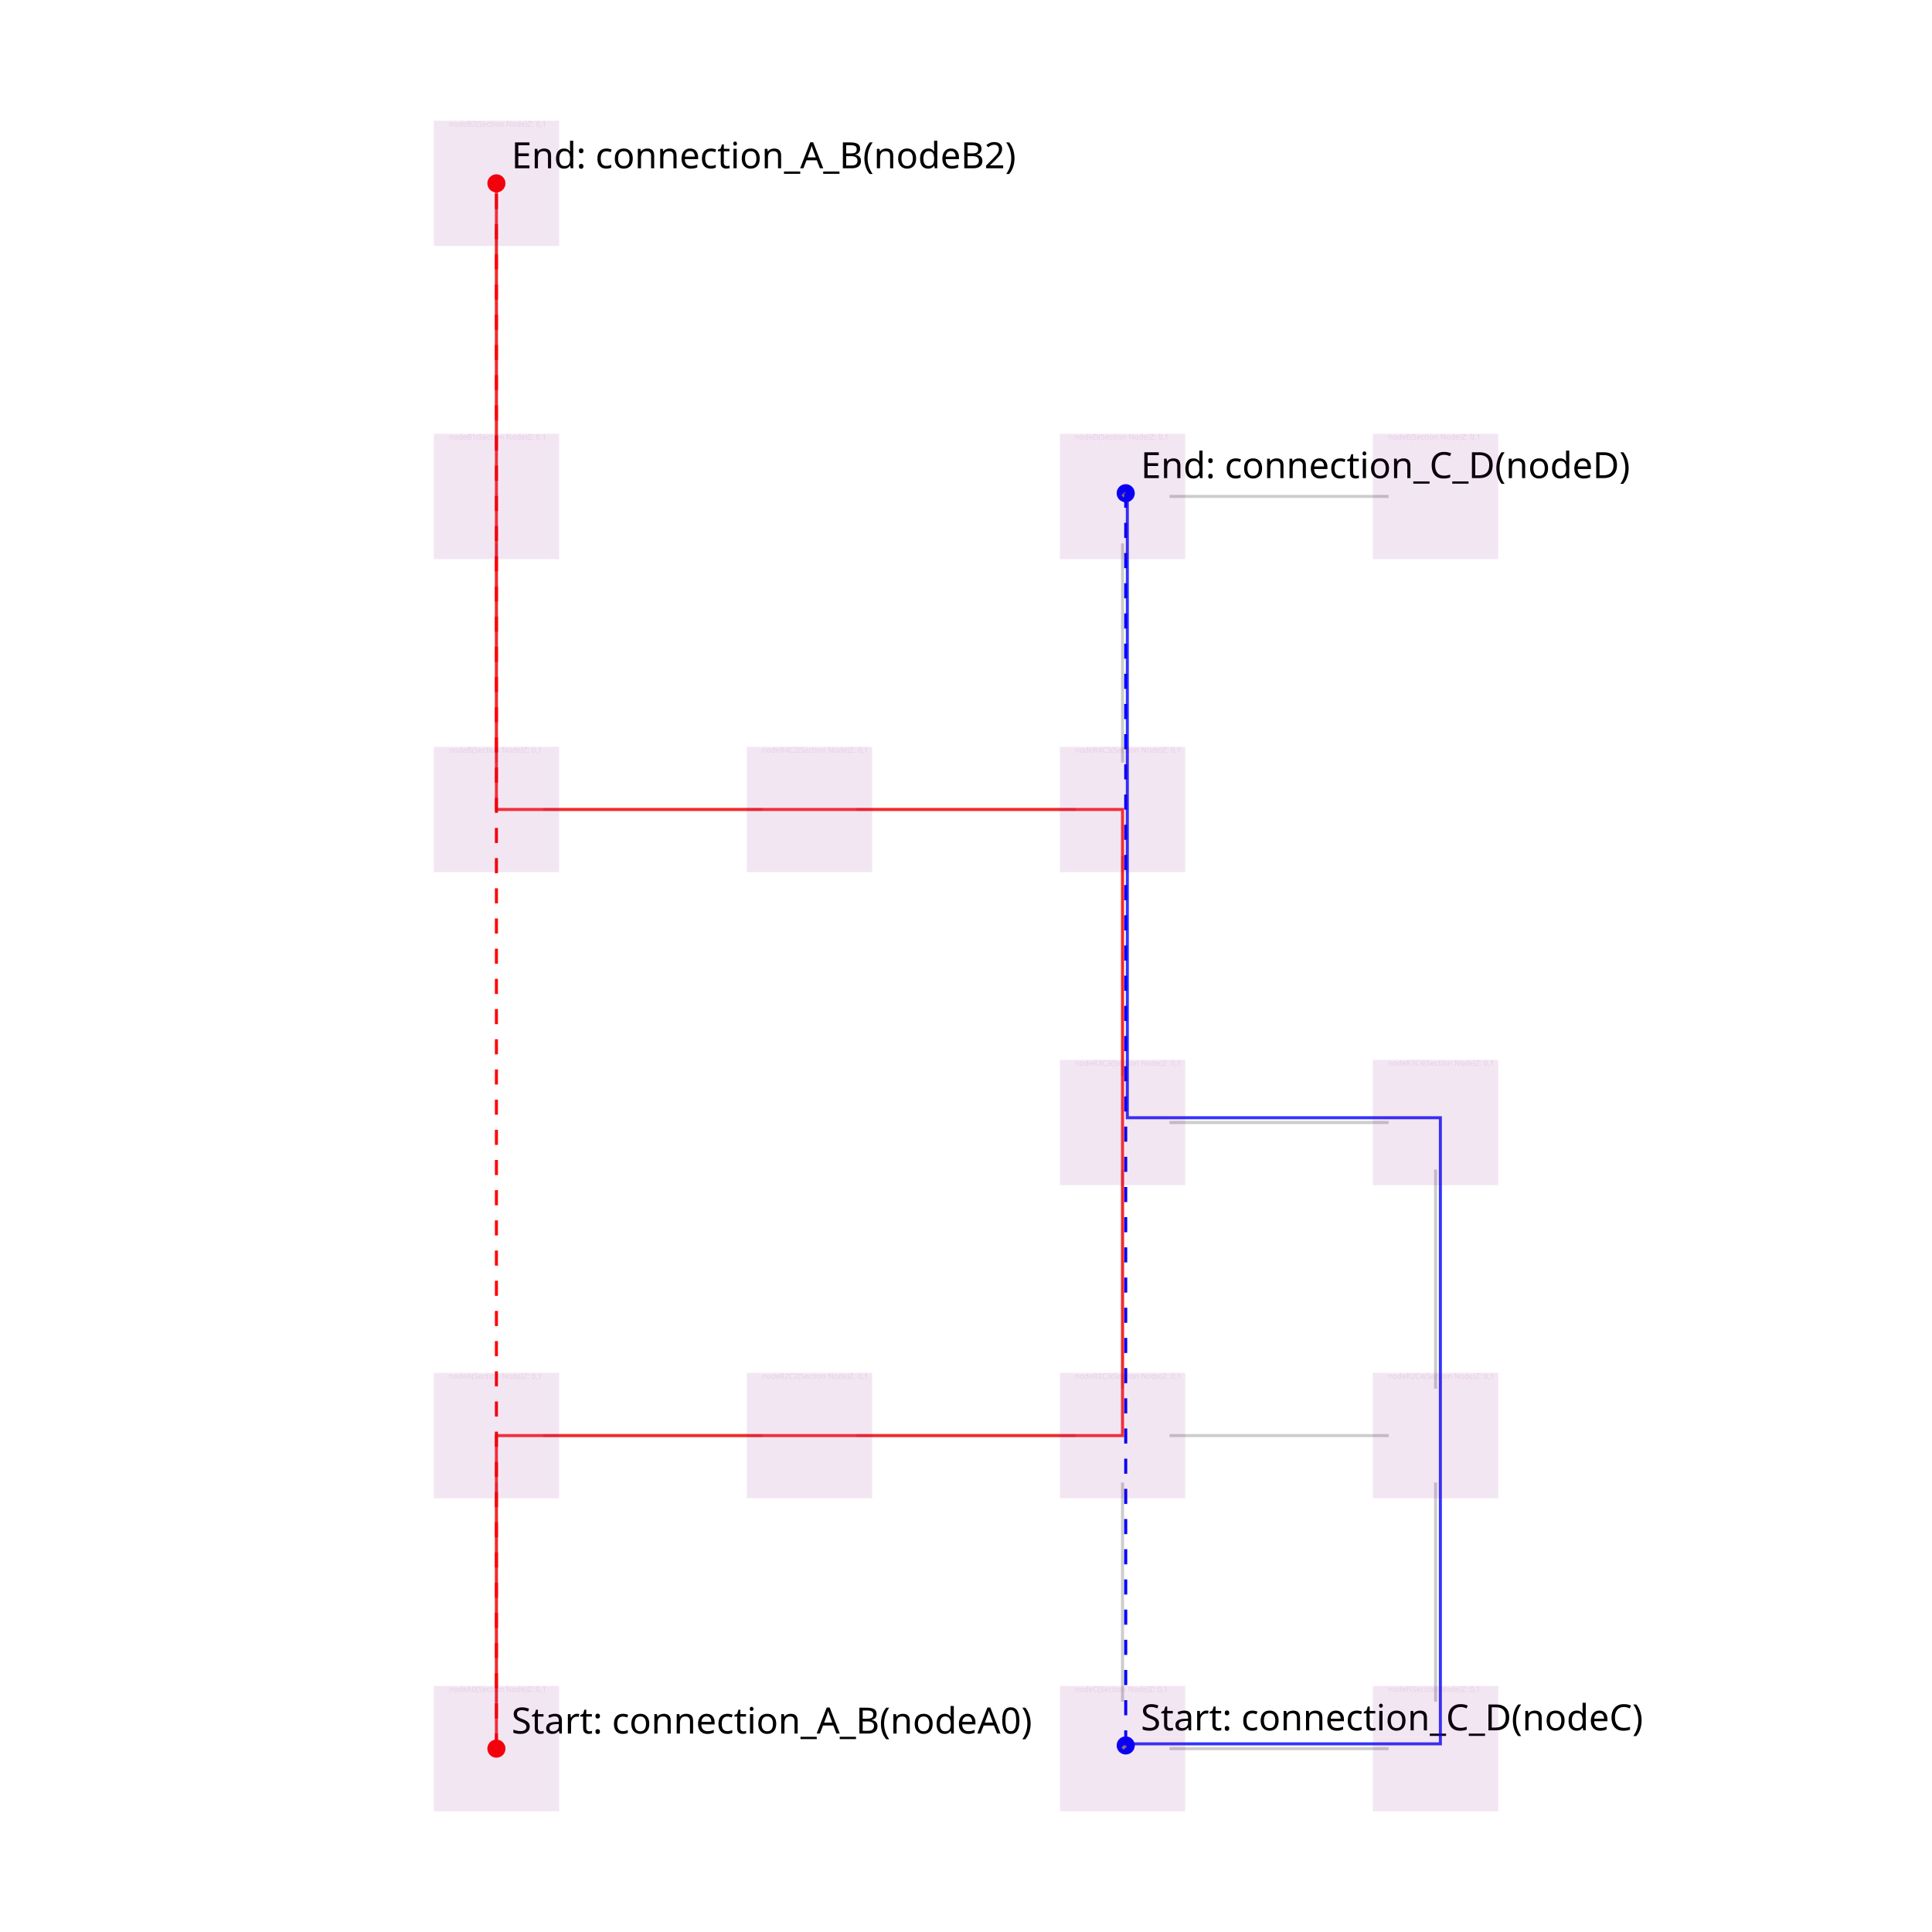
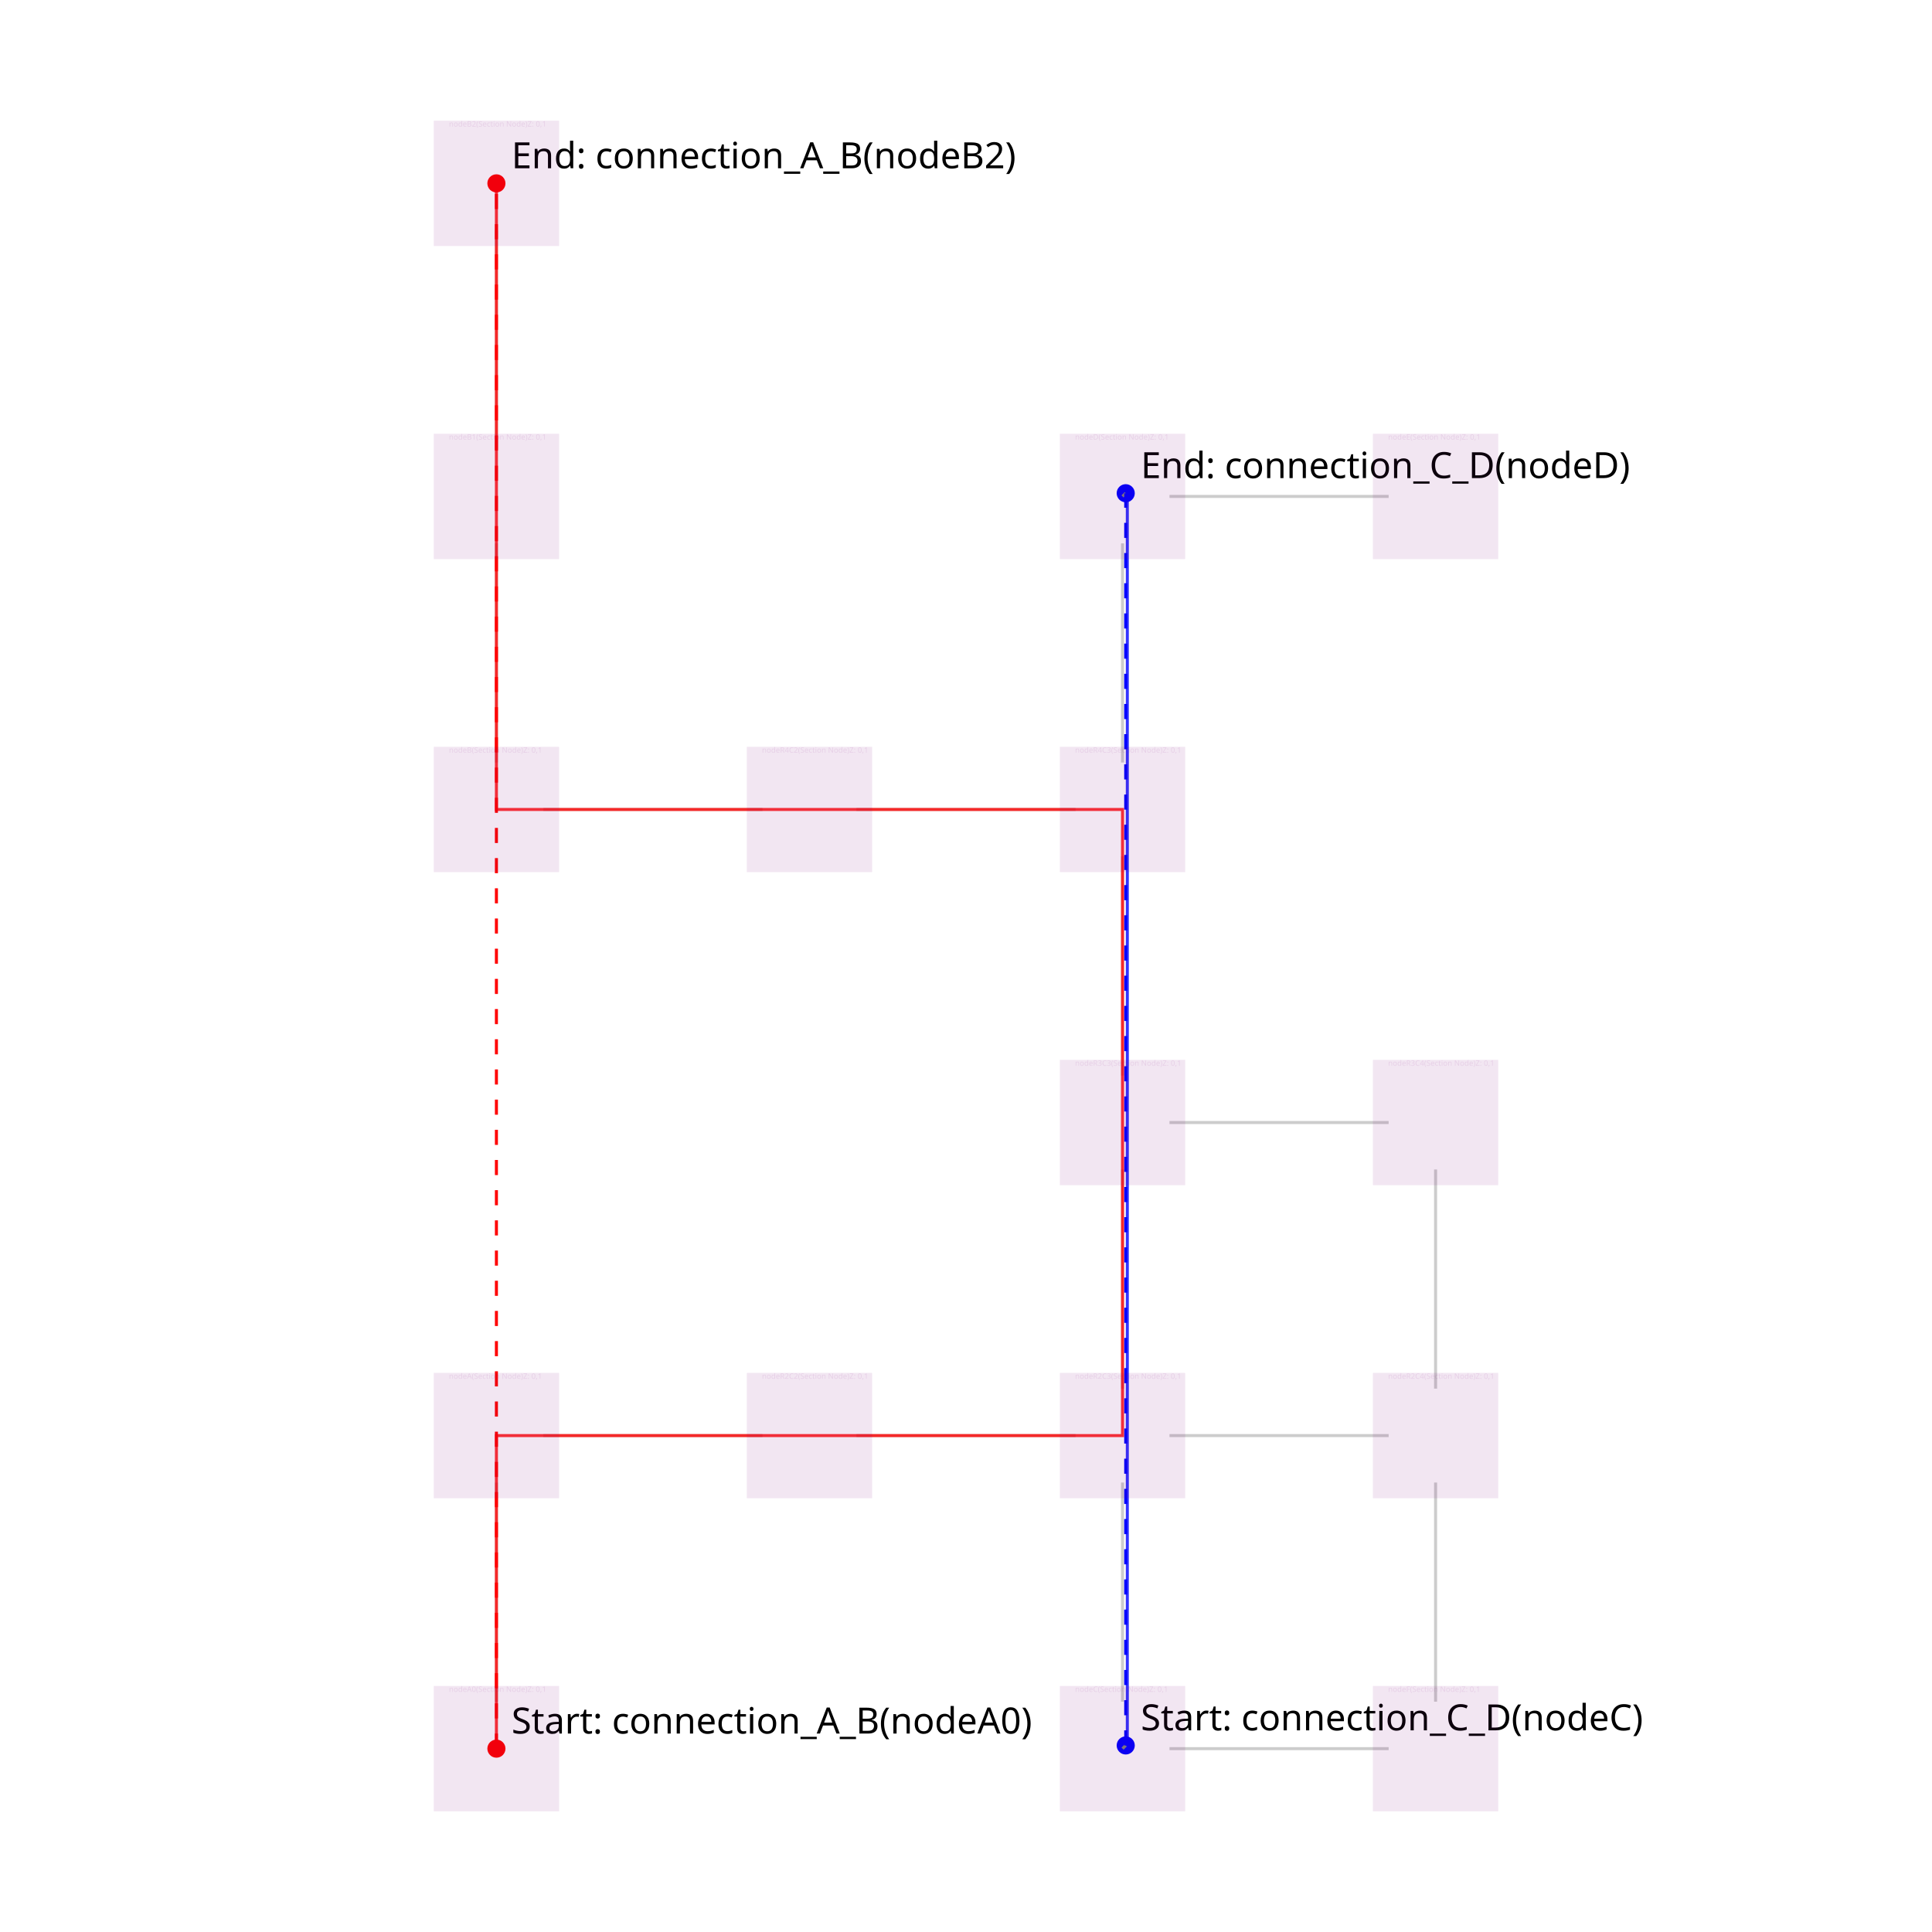
<svg xmlns="http://www.w3.org/2000/svg" width="640" height="640" viewBox="0 0 640 640">
  <rect width="100%" height="100%" fill="white" />
  <g>
    <circle data-type="point" data-label="Start: connection_A_B (nodeA0)" data-x="1" data-y="1" cx="164.444" cy="579.259" r="3" fill="red" />
    <text x="169.444" y="574.259" font-family="sans-serif" font-size="12">Start: connection_A_B
(nodeA0)</text>
  </g>
  <g>
    <circle data-type="point" data-label="End: connection_A_B (nodeB2)" data-x="1" data-y="11" cx="164.444" cy="60.741" r="3" fill="red" />
    <text x="169.444" y="55.741" font-family="sans-serif" font-size="12">End: connection_A_B
(nodeB2)</text>
  </g>
  <g>
    <circle data-type="point" data-label="Start: connection_C_D (nodeC)" data-x="5.0204" data-y="1.0204" cx="372.91" cy="578.201" r="3" fill="blue" />
    <text x="377.91" y="573.201" font-family="sans-serif" font-size="12">Start: connection_C_D
(nodeC)</text>
  </g>
  <g>
    <circle data-type="point" data-label="End: connection_C_D (nodeD)" data-x="5.0204" data-y="9.0204" cx="372.91" cy="163.387" r="3" fill="blue" />
    <text x="377.91" y="158.387" font-family="sans-serif" font-size="12">End: connection_C_D
(nodeD)</text>
  </g>
  <g>
    <polyline data-points="1,1.3 1,2.7" data-type="line" data-label="" points="164.444,563.704 164.444,491.111" fill="none" stroke="rgba(0, 0, 0, 0.2)" stroke-width="1px" />
  </g>
  <g>
    <polyline data-points="5.3,1 6.7,1" data-type="line" data-label="" points="387.407,579.259 460,579.259" fill="none" stroke="rgba(0, 0, 0, 0.2)" stroke-width="1px" />
  </g>
  <g>
    <polyline data-points="7,1.3 7,2.7" data-type="line" data-label="" points="475.556,563.704 475.556,491.111" fill="none" stroke="rgba(0, 0, 0, 0.2)" stroke-width="1px" />
  </g>
  <g>
    <polyline data-points="5,1.3 5,2.7" data-type="line" data-label="" points="371.852,563.704 371.852,491.111" fill="none" stroke="rgba(0, 0, 0, 0.2)" stroke-width="1px" />
  </g>
  <g>
    <polyline data-points="1.3,3 2.7,3" data-type="line" data-label="" points="180,475.556 252.593,475.556" fill="none" stroke="rgba(0, 0, 0, 0.2)" stroke-width="1px" />
  </g>
  <g>
    <polyline data-points="3.3,3 4.7,3" data-type="line" data-label="" points="283.704,475.556 356.296,475.556" fill="none" stroke="rgba(0, 0, 0, 0.2)" stroke-width="1px" />
  </g>
  <g>
    <polyline data-points="5.3,3 6.7,3" data-type="line" data-label="" points="387.407,475.556 460,475.556" fill="none" stroke="rgba(0, 0, 0, 0.2)" stroke-width="1px" />
  </g>
  <g>
    <polyline data-points="5,3.3 5,4.7" data-type="line" data-label="" points="371.852,460 371.852,387.407" fill="none" stroke="rgba(0, 0, 0, 0.2)" stroke-width="1px" />
  </g>
  <g>
    <polyline data-points="7,3.3 7,4.7" data-type="line" data-label="" points="475.556,460 475.556,387.407" fill="none" stroke="rgba(0, 0, 0, 0.2)" stroke-width="1px" />
  </g>
  <g>
    <polyline data-points="5.3,5 6.7,5" data-type="line" data-label="" points="387.407,371.852 460,371.852" fill="none" stroke="rgba(0, 0, 0, 0.2)" stroke-width="1px" />
  </g>
  <g>
    <polyline data-points="5,5.3 5,6.7" data-type="line" data-label="" points="371.852,356.296 371.852,283.704" fill="none" stroke="rgba(0, 0, 0, 0.2)" stroke-width="1px" />
  </g>
  <g>
    <polyline data-points="1.3,7 2.7,7" data-type="line" data-label="" points="180,268.148 252.593,268.148" fill="none" stroke="rgba(0, 0, 0, 0.2)" stroke-width="1px" />
  </g>
  <g>
    <polyline data-points="3.3,7 4.7,7" data-type="line" data-label="" points="283.704,268.148 356.296,268.148" fill="none" stroke="rgba(0, 0, 0, 0.2)" stroke-width="1px" />
  </g>
  <g>
    <polyline data-points="5,7.3 5,8.7" data-type="line" data-label="" points="371.852,252.593 371.852,180" fill="none" stroke="rgba(0, 0, 0, 0.2)" stroke-width="1px" />
  </g>
  <g>
    <polyline data-points="5.3,9 6.7,9" data-type="line" data-label="" points="387.407,164.444 460,164.444" fill="none" stroke="rgba(0, 0, 0, 0.2)" stroke-width="1px" />
  </g>
  <g>
    <polyline data-points="1,7.3 1,8.7" data-type="line" data-label="" points="164.444,252.593 164.444,180" fill="none" stroke="rgba(0, 0, 0, 0.2)" stroke-width="1px" />
  </g>
  <g>
    <polyline data-points="1,9.3 1,10.7" data-type="line" data-label="" points="164.444,148.889 164.444,76.296" fill="none" stroke="rgba(0, 0, 0, 0.2)" stroke-width="1px" />
  </g>
  <g>
    <polyline data-points="1,1 1,1" data-type="line" data-label="" points="164.444,579.259 164.444,579.259" fill="none" stroke="gray" stroke-width="1px" stroke-dasharray="2 2" />
  </g>
  <g>
    <polyline data-points="1,11 1,11" data-type="line" data-label="" points="164.444,60.741 164.444,60.741" fill="none" stroke="gray" stroke-width="1px" stroke-dasharray="2 2" />
  </g>
  <g>
    <polyline data-points="1,1 1,11" data-type="line" data-label="" points="164.444,579.259 164.444,60.741" fill="none" stroke="red" stroke-width="1px" stroke-dasharray="5 5" />
  </g>
  <g>
    <polyline data-points="5,1 5.0204,1.0204" data-type="line" data-label="" points="371.852,579.259 372.91,578.201" fill="none" stroke="gray" stroke-width="1px" stroke-dasharray="2 2" />
  </g>
  <g>
    <polyline data-points="5,9 5.0204,9.0204" data-type="line" data-label="" points="371.852,164.444 372.91,163.387" fill="none" stroke="gray" stroke-width="1px" stroke-dasharray="2 2" />
  </g>
  <g>
    <polyline data-points="5.0204,1.0204 5.0204,9.0204" data-type="line" data-label="" points="372.91,578.201 372.91,163.387" fill="none" stroke="blue" stroke-width="1px" stroke-dasharray="5 5" />
  </g>
  <g>
    <polyline data-points="1,1 1,3 3,3 5,3 5,5 5,7 3,7 1,7 1,9 1,11" data-type="line" data-label="" points="164.444,579.259 164.444,475.556 268.148,475.556 371.852,475.556 371.852,371.852 371.852,268.148 268.148,268.148 164.444,268.148 164.444,164.444 164.444,60.741" fill="none" stroke="rgba(255,0,0,0.8)" stroke-width="1px" />
  </g>
  <g>
-     <polyline data-points="5.0306,1.0306 7.0306,1.0306 7.0306,3.0306 7.0306,5.0306 5.0306,5.0306 5.0306,7.0306 5.0306,9.0306" data-type="line" data-label="" points="373.439,577.673 477.142,577.673 477.142,473.969 477.142,370.265 373.439,370.265 373.439,266.561 373.439,162.858" fill="none" stroke="rgba(0,0,255,0.8)" stroke-width="1px" />
+     <polyline data-points="5.0306,1.0306 5.0306,3.0306 5.0306,5.0306 5.0306,7.0306 5.0306,9.0306" data-type="line" data-label="" points="373.439,577.673 373.439,473.969 373.439,370.265 373.439,266.561 373.439,162.858" fill="none" stroke="rgba(0,0,255,0.8)" stroke-width="1px" />
  </g>
  <g>
    <rect data-type="rect" data-label="nodeA0 (Section Node) Z: 0,1" data-x="1" data-y="1" x="143.704" y="558.519" width="41.481" height="41.481" fill="rgba(128, 0, 128, 0.1)" stroke="rgba(128, 0, 128, 0.1)" stroke-width="0.019" />
    <text x="148.704" y="558.519" font-family="sans-serif" dominant-baseline="text-before-edge" font-size="2.489" fill="rgba(128, 0, 128, 0.1)">nodeA0
(Section Node)
Z: 0,1</text>
  </g>
  <g>
    <rect data-type="rect" data-label="nodeA (Section Node) Z: 0,1" data-x="1" data-y="3" x="143.704" y="454.815" width="41.481" height="41.481" fill="rgba(128, 0, 128, 0.1)" stroke="rgba(128, 0, 128, 0.1)" stroke-width="0.019" />
    <text x="148.704" y="454.815" font-family="sans-serif" dominant-baseline="text-before-edge" font-size="2.489" fill="rgba(128, 0, 128, 0.1)">nodeA
(Section Node)
Z: 0,1</text>
  </g>
  <g>
    <rect data-type="rect" data-label="nodeF (Section Node) Z: 0,1" data-x="7" data-y="1" x="454.815" y="558.519" width="41.481" height="41.481" fill="rgba(128, 0, 128, 0.1)" stroke="rgba(128, 0, 128, 0.1)" stroke-width="0.019" />
    <text x="459.815" y="558.519" font-family="sans-serif" dominant-baseline="text-before-edge" font-size="2.489" fill="rgba(128, 0, 128, 0.1)">nodeF
(Section Node)
Z: 0,1</text>
  </g>
  <g>
    <rect data-type="rect" data-label="nodeC (Section Node) Z: 0,1" data-x="5" data-y="1" x="351.111" y="558.519" width="41.481" height="41.481" fill="rgba(128, 0, 128, 0.1)" stroke="rgba(128, 0, 128, 0.1)" stroke-width="0.019" />
    <text x="356.111" y="558.519" font-family="sans-serif" dominant-baseline="text-before-edge" font-size="2.489" fill="rgba(128, 0, 128, 0.1)">nodeC
(Section Node)
Z: 0,1</text>
  </g>
  <g>
    <rect data-type="rect" data-label="nodeR2C2 (Section Node) Z: 0,1" data-x="3" data-y="3" x="247.407" y="454.815" width="41.481" height="41.481" fill="rgba(128, 0, 128, 0.1)" stroke="rgba(128, 0, 128, 0.1)" stroke-width="0.019" />
    <text x="252.407" y="454.815" font-family="sans-serif" dominant-baseline="text-before-edge" font-size="2.489" fill="rgba(128, 0, 128, 0.1)">nodeR2C2
(Section Node)
Z: 0,1</text>
  </g>
  <g>
    <rect data-type="rect" data-label="nodeR2C3 (Section Node) Z: 0,1" data-x="5" data-y="3" x="351.111" y="454.815" width="41.481" height="41.481" fill="rgba(128, 0, 128, 0.1)" stroke="rgba(128, 0, 128, 0.1)" stroke-width="0.019" />
    <text x="356.111" y="454.815" font-family="sans-serif" dominant-baseline="text-before-edge" font-size="2.489" fill="rgba(128, 0, 128, 0.1)">nodeR2C3
(Section Node)
Z: 0,1</text>
  </g>
  <g>
    <rect data-type="rect" data-label="nodeR2C4 (Section Node) Z: 0,1" data-x="7" data-y="3" x="454.815" y="454.815" width="41.481" height="41.481" fill="rgba(128, 0, 128, 0.1)" stroke="rgba(128, 0, 128, 0.1)" stroke-width="0.019" />
    <text x="459.815" y="454.815" font-family="sans-serif" dominant-baseline="text-before-edge" font-size="2.489" fill="rgba(128, 0, 128, 0.1)">nodeR2C4
(Section Node)
Z: 0,1</text>
  </g>
  <g>
    <rect data-type="rect" data-label="nodeR3C3 (Section Node) Z: 0,1" data-x="5" data-y="5" x="351.111" y="351.111" width="41.481" height="41.481" fill="rgba(128, 0, 128, 0.1)" stroke="rgba(128, 0, 128, 0.1)" stroke-width="0.019" />
    <text x="356.111" y="351.111" font-family="sans-serif" dominant-baseline="text-before-edge" font-size="2.489" fill="rgba(128, 0, 128, 0.1)">nodeR3C3
(Section Node)
Z: 0,1</text>
  </g>
  <g>
    <rect data-type="rect" data-label="nodeR3C4 (Section Node) Z: 0,1" data-x="7" data-y="5" x="454.815" y="351.111" width="41.481" height="41.481" fill="rgba(128, 0, 128, 0.1)" stroke="rgba(128, 0, 128, 0.1)" stroke-width="0.019" />
    <text x="459.815" y="351.111" font-family="sans-serif" dominant-baseline="text-before-edge" font-size="2.489" fill="rgba(128, 0, 128, 0.1)">nodeR3C4
(Section Node)
Z: 0,1</text>
  </g>
  <g>
    <rect data-type="rect" data-label="nodeB (Section Node) Z: 0,1" data-x="1" data-y="7" x="143.704" y="247.407" width="41.481" height="41.481" fill="rgba(128, 0, 128, 0.1)" stroke="rgba(128, 0, 128, 0.1)" stroke-width="0.019" />
    <text x="148.704" y="247.407" font-family="sans-serif" dominant-baseline="text-before-edge" font-size="2.489" fill="rgba(128, 0, 128, 0.1)">nodeB
(Section Node)
Z: 0,1</text>
  </g>
  <g>
    <rect data-type="rect" data-label="nodeR4C2 (Section Node) Z: 0,1" data-x="3" data-y="7" x="247.407" y="247.407" width="41.481" height="41.481" fill="rgba(128, 0, 128, 0.1)" stroke="rgba(128, 0, 128, 0.1)" stroke-width="0.019" />
    <text x="252.407" y="247.407" font-family="sans-serif" dominant-baseline="text-before-edge" font-size="2.489" fill="rgba(128, 0, 128, 0.1)">nodeR4C2
(Section Node)
Z: 0,1</text>
  </g>
  <g>
    <rect data-type="rect" data-label="nodeR4C3 (Section Node) Z: 0,1" data-x="5" data-y="7" x="351.111" y="247.407" width="41.481" height="41.481" fill="rgba(128, 0, 128, 0.1)" stroke="rgba(128, 0, 128, 0.1)" stroke-width="0.019" />
    <text x="356.111" y="247.407" font-family="sans-serif" dominant-baseline="text-before-edge" font-size="2.489" fill="rgba(128, 0, 128, 0.1)">nodeR4C3
(Section Node)
Z: 0,1</text>
  </g>
  <g>
    <rect data-type="rect" data-label="nodeD (Section Node) Z: 0,1" data-x="5" data-y="9" x="351.111" y="143.704" width="41.481" height="41.481" fill="rgba(128, 0, 128, 0.1)" stroke="rgba(128, 0, 128, 0.1)" stroke-width="0.019" />
    <text x="356.111" y="143.704" font-family="sans-serif" dominant-baseline="text-before-edge" font-size="2.489" fill="rgba(128, 0, 128, 0.1)">nodeD
(Section Node)
Z: 0,1</text>
  </g>
  <g>
    <rect data-type="rect" data-label="nodeB1 (Section Node) Z: 0,1" data-x="1" data-y="9" x="143.704" y="143.704" width="41.481" height="41.481" fill="rgba(128, 0, 128, 0.1)" stroke="rgba(128, 0, 128, 0.1)" stroke-width="0.019" />
    <text x="148.704" y="143.704" font-family="sans-serif" dominant-baseline="text-before-edge" font-size="2.489" fill="rgba(128, 0, 128, 0.1)">nodeB1
(Section Node)
Z: 0,1</text>
  </g>
  <g>
    <rect data-type="rect" data-label="nodeB2 (Section Node) Z: 0,1" data-x="1" data-y="11" x="143.704" y="40" width="41.481" height="41.481" fill="rgba(128, 0, 128, 0.1)" stroke="rgba(128, 0, 128, 0.1)" stroke-width="0.019" />
    <text x="148.704" y="40" font-family="sans-serif" dominant-baseline="text-before-edge" font-size="2.489" fill="rgba(128, 0, 128, 0.1)">nodeB2
(Section Node)
Z: 0,1</text>
  </g>
  <g>
    <rect data-type="rect" data-label="nodeE (Section Node) Z: 0,1" data-x="7" data-y="9" x="454.815" y="143.704" width="41.481" height="41.481" fill="rgba(128, 0, 128, 0.1)" stroke="rgba(128, 0, 128, 0.1)" stroke-width="0.019" />
    <text x="459.815" y="143.704" font-family="sans-serif" dominant-baseline="text-before-edge" font-size="2.489" fill="rgba(128, 0, 128, 0.1)">nodeE
(Section Node)
Z: 0,1</text>
  </g>
  <g id="crosshair" style="display: none">
    <line id="crosshair-h" y1="0" y2="640" stroke="#666" stroke-width="0.5" />
    <line id="crosshair-v" x1="0" x2="640" stroke="#666" stroke-width="0.5" />
    <text id="coordinates" font-family="monospace" font-size="12" fill="#666" />
  </g>
</svg>
